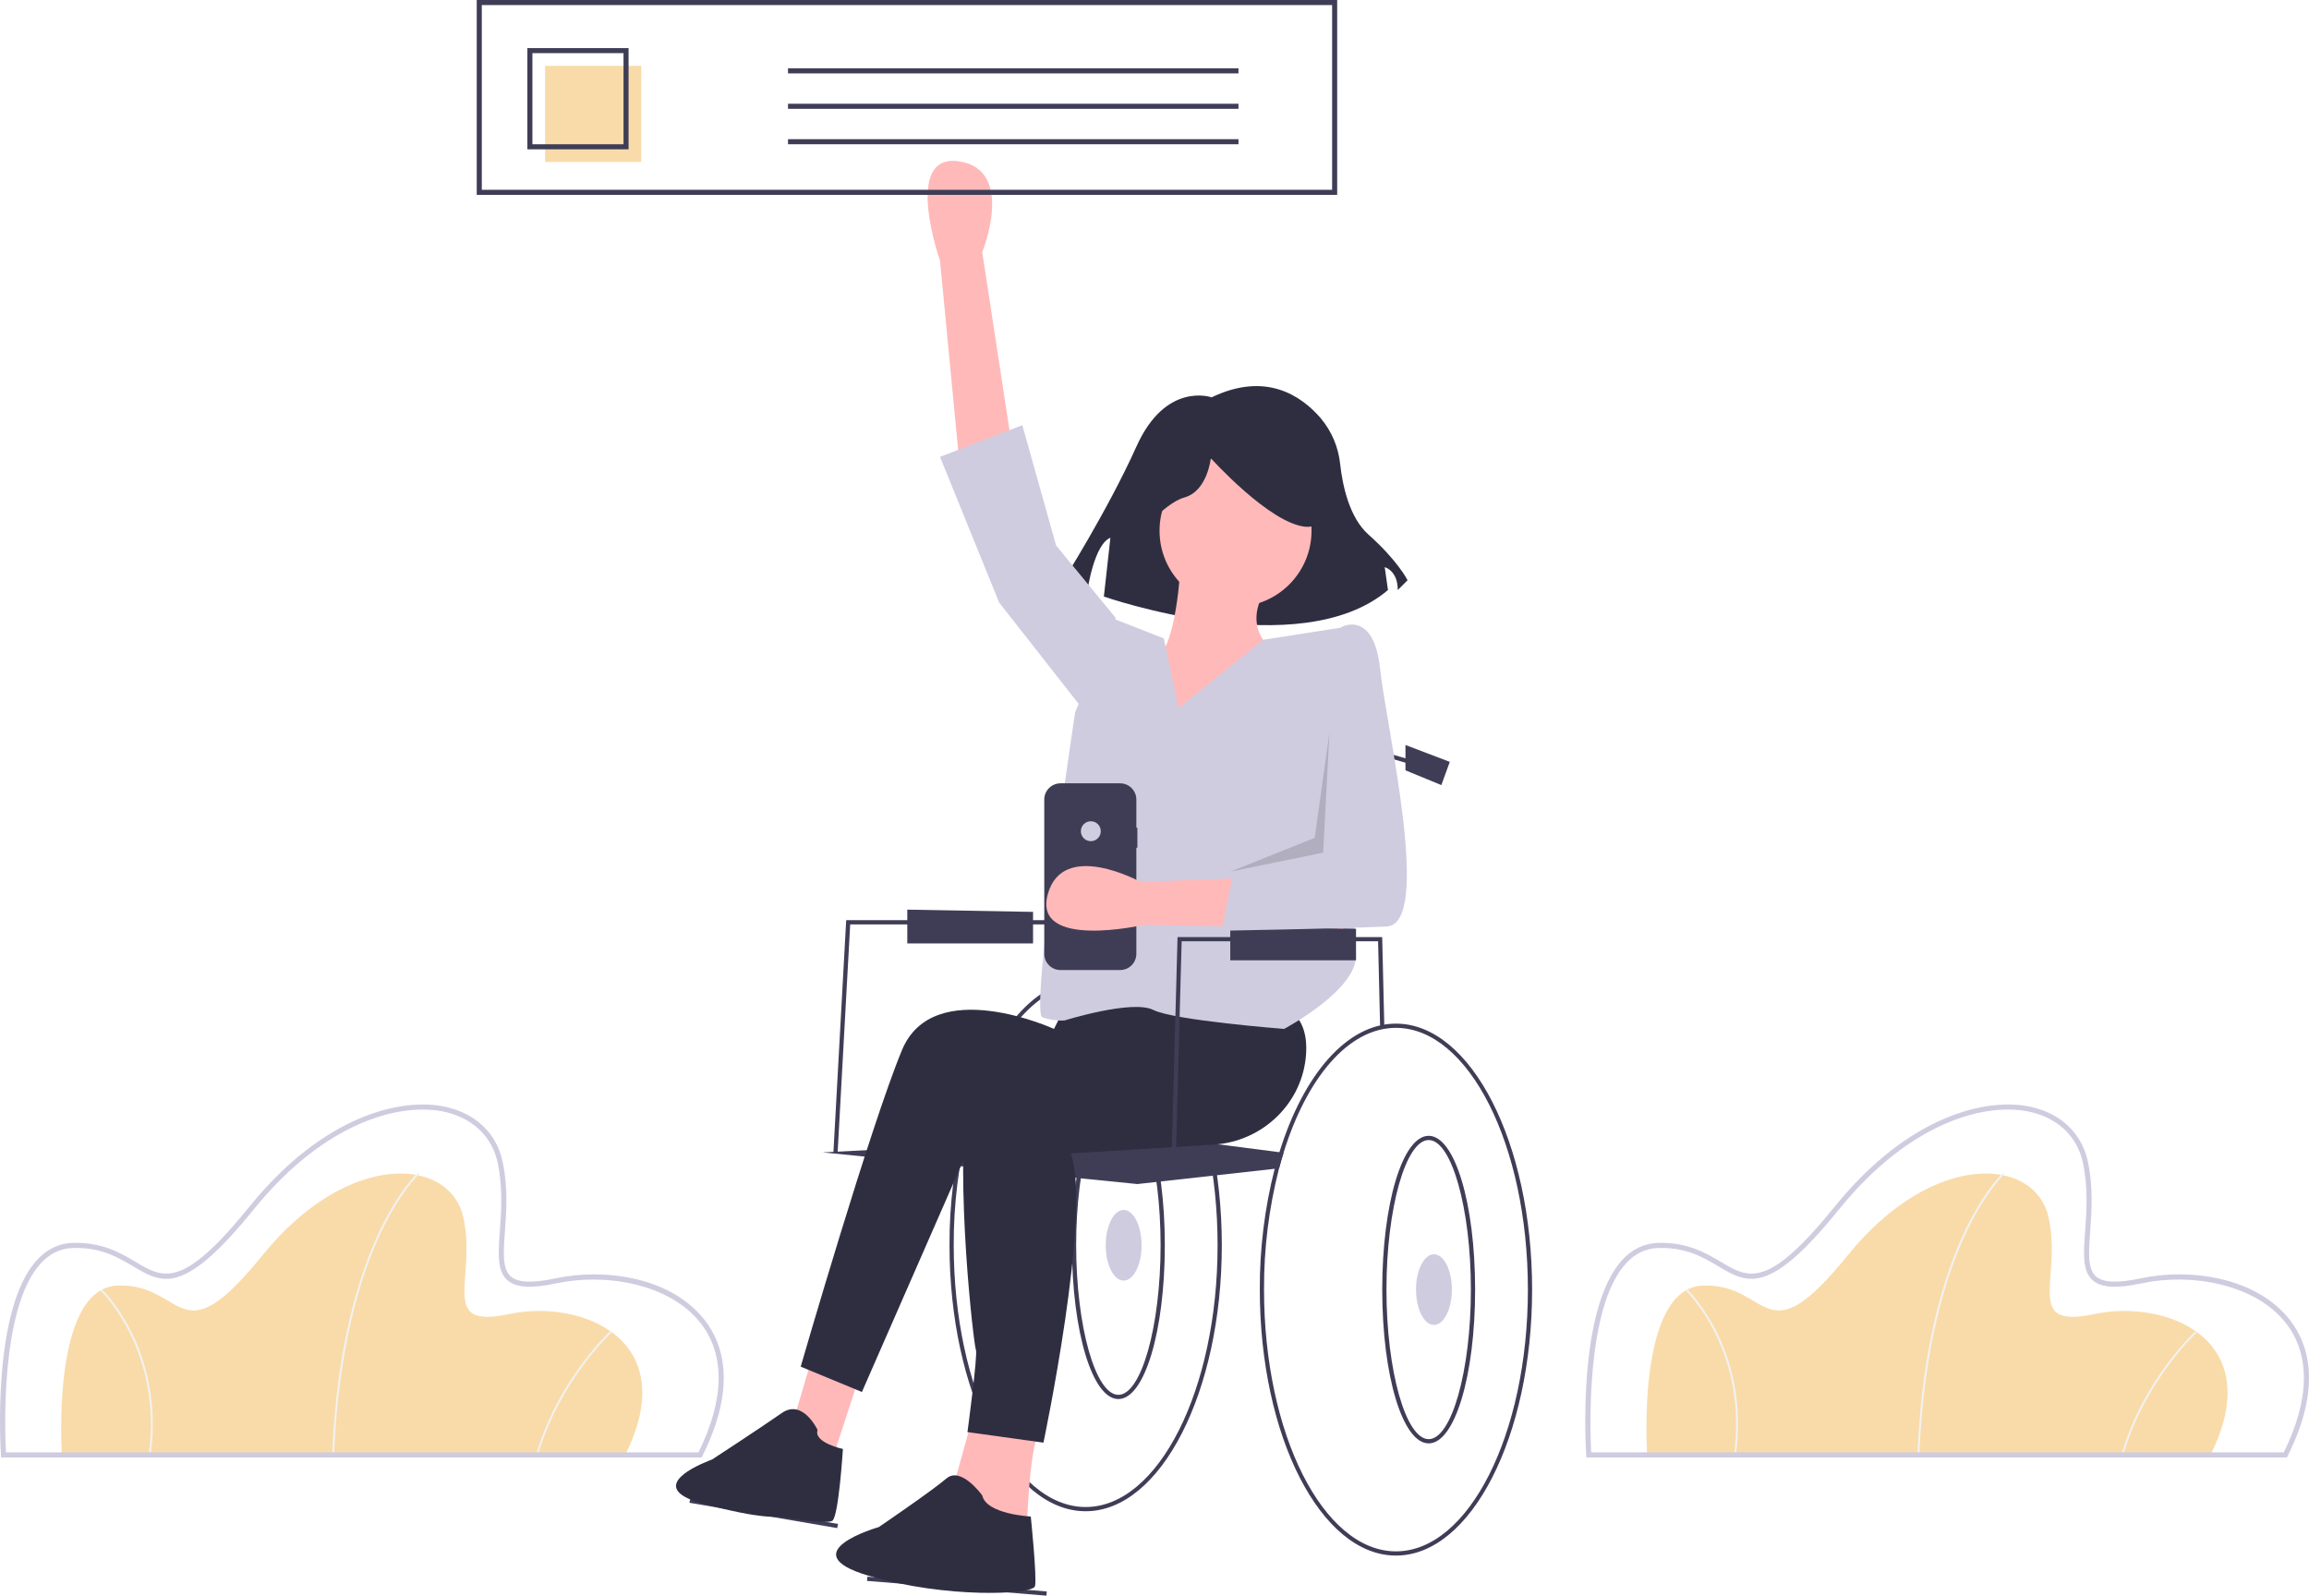
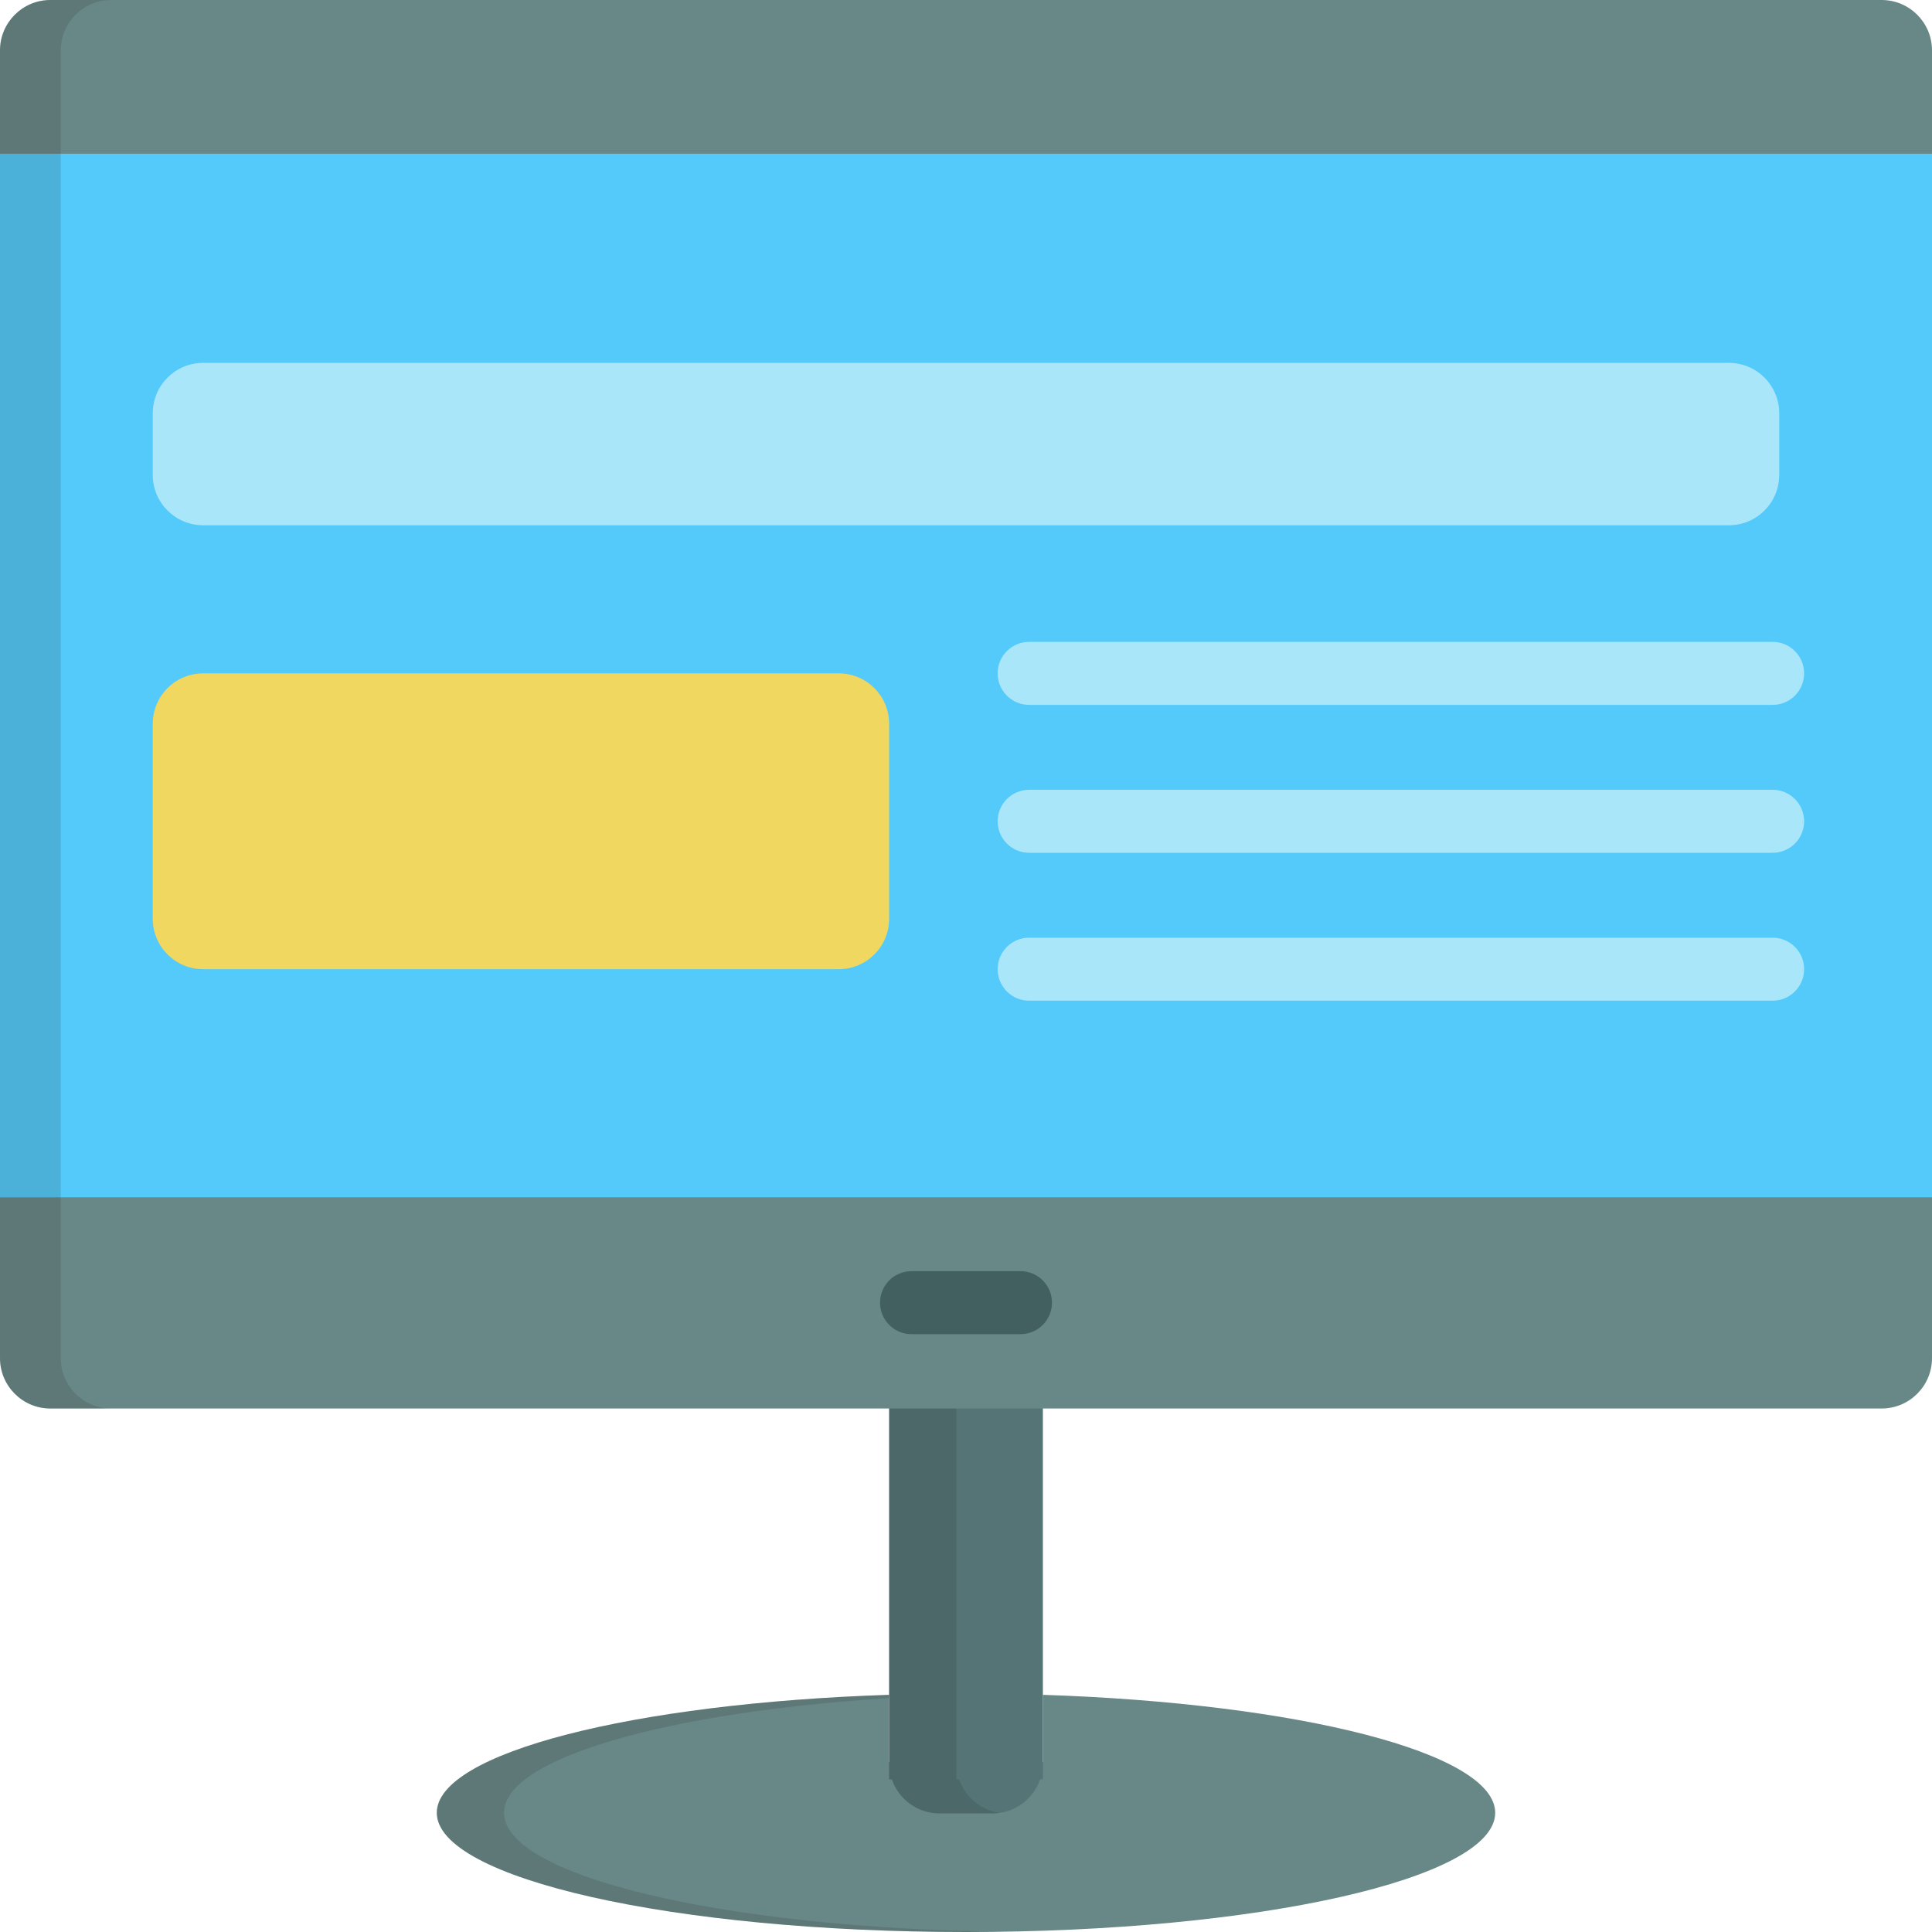
- <svg xmlns="http://www.w3.org/2000/svg" data-name="Layer 1" width="1093.864" height="755.923" viewBox="0 0 1093.864 755.923">
-   <path d="M349.259,761.267H82.392s-5.409-79.339,26.597-80.24,28.4,35.162,68.52-14.425,88.805-46.882,95.116-17.581-12.171,52.742,21.638,45.53S376.757,706.271,349.259,761.267Z" transform="translate(-53.06788 -72.03831)" fill="#f9dba9" />
-   <path d="M211.32,761.285l-.901-.036c2.101-52.236,13.041-85.798,21.848-104.755,9.563-20.583,18.778-28.916,18.87-28.998l.599.674c-.091.081-9.198,8.331-18.685,28.775C224.293,675.821,213.413,709.246,211.32,761.285Z" transform="translate(-53.06788 -72.03831)" fill="#f2f2f2" />
-   <path d="M307.906,761.393l-.865-.252c10.422-35.772,34.964-58.357,35.211-58.581l.606.667C342.613,703.45,318.254,725.875,307.906,761.393Z" transform="translate(-53.06788 -72.03831)" fill="#f2f2f2" />
-   <path d="M124.424,761.329l-.893-.124c3.536-25.501-2.851-45.287-8.832-57.394-6.476-13.109-13.865-20.269-13.939-20.34l.624-.651c.075.072,7.578,7.342,14.123,20.591C121.544,715.632,127.992,735.601,124.424,761.329Z" transform="translate(-53.06788 -72.03831)" fill="#f2f2f2" />
-   <path d="M385.478,762.473H53.608l-.077-1.124c-.191-2.797-4.424-68.764,16.95-92.301,4.778-5.262,10.534-8.024,17.107-8.209,13.933-.396,22.688,4.822,29.75,9.011,13.311,7.896,22.104,13.113,54.075-26.402,34.635-42.808,72.005-52.018,93.488-46.897,13.88,3.31,23.447,12.663,26.247,25.662,2.651,12.309,1.807,23.875,1.128,33.168-.726,9.943-1.3,17.797,2.784,21.357,3.409,2.97,10.214,3.24,21.413.85,22.78-4.86,54.565-.701,70.52,19.912,8.584,11.09,15.345,31.249-1.183,64.306ZM55.872,760.061H383.984c12.317-24.988,12.701-46.098,1.102-61.084-14.636-18.91-45.341-23.887-68.109-19.029-12.168,2.596-19.418,2.168-23.501-1.39-4.993-4.351-4.381-12.735-3.606-23.351.668-9.14,1.498-20.514-1.08-32.485-2.596-12.055-11.508-20.738-24.448-23.823-20.797-4.962-57.123,4.132-91.053,46.067-33.282,41.135-43.308,35.19-57.181,26.96-7.149-4.24-15.266-9.049-28.452-8.675-5.892.166-11.07,2.662-15.39,7.419C53.056,691.823,55.402,751.143,55.872,760.061Z" transform="translate(-53.06788 -72.03831)" fill="#cfcce0" />
-   <path d="M1100.259,761.267H833.392s-5.409-79.339,26.597-80.24,28.4,35.162,68.52-14.425,88.805-46.882,95.116-17.581-12.171,52.742,21.638,45.53S1127.757,706.271,1100.259,761.267Z" transform="translate(-53.06788 -72.03831)" fill="#f9dba9" />
-   <path d="M962.32,761.285l-.901-.036c2.101-52.236,13.041-85.798,21.848-104.755,9.563-20.583,18.778-28.916,18.87-28.998l.599.674c-.091.081-9.198,8.331-18.685,28.775C975.293,675.821,964.413,709.246,962.32,761.285Z" transform="translate(-53.06788 -72.03831)" fill="#f2f2f2" />
-   <path d="M1058.906,761.393l-.865-.252c10.422-35.772,34.964-58.357,35.211-58.581l.606.667C1093.613,703.45,1069.254,725.875,1058.906,761.393Z" transform="translate(-53.06788 -72.03831)" fill="#f2f2f2" />
-   <path d="M875.424,761.329l-.893-.124c3.536-25.501-2.851-45.287-8.832-57.394-6.476-13.109-13.865-20.269-13.939-20.34l.624-.651c.075.072,7.578,7.342,14.123,20.591C872.544,715.632,878.992,735.601,875.424,761.329Z" transform="translate(-53.06788 -72.03831)" fill="#f2f2f2" />
-   <path d="M1136.477,762.473H804.608l-.077-1.124c-.191-2.797-4.424-68.764,16.95-92.301,4.778-5.262,10.534-8.024,17.107-8.209,13.933-.396,22.688,4.822,29.75,9.011,13.311,7.896,22.104,13.113,54.075-26.402,34.635-42.808,72.005-52.018,93.488-46.897,13.88,3.31,23.447,12.663,26.247,25.662,2.651,12.309,1.807,23.875,1.128,33.168-.726,9.943-1.3,17.797,2.784,21.357,3.409,2.97,10.214,3.24,21.413.85,22.78-4.86,54.565-.701,70.52,19.912,8.584,11.09,15.345,31.249-1.183,64.306Zm-329.605-2.412h328.112c12.317-24.988,12.701-46.098,1.102-61.084-14.636-18.91-45.341-23.887-68.109-19.029-12.168,2.596-19.418,2.168-23.501-1.39-4.993-4.351-4.381-12.735-3.606-23.351.668-9.14,1.498-20.514-1.08-32.485-2.596-12.055-11.508-20.738-24.448-23.823-20.797-4.962-57.123,4.132-91.053,46.067-33.282,41.135-43.308,35.19-57.181,26.96-7.149-4.24-15.266-9.049-28.452-8.675-5.892.166-11.07,2.662-15.39,7.419C804.056,691.823,806.402,751.143,806.872,760.061Z" transform="translate(-53.06788 -72.03831)" fill="#cfcce0" />
-   <path d="M567.389,535.965c-23.39,0-43.9,24.43-55.21,60.91-.8,2.56-1.55,5.19-2.25,7.86a227.65,227.65,0,0,0-7.04,57.23c0,69.48,28.93,126,64.5,126s64.5-56.52,64.5-126S602.959,535.965,567.389,535.965Zm0,250c-34.46,0-62.5-55.63-62.5-124a226.358,226.358,0,0,1,7.13-57.46q.99-3.765,2.12-7.38c11.01-35.47,30.76-59.16,53.25-59.16,34.46,0,62.5,55.63,62.5,124S601.849,785.965,567.389,785.965Z" transform="translate(-53.06788 -72.03831)" fill="#3f3d56" />
-   <path d="M582.889,734.815c-12.337,0-22-32-22-72.851s9.663-72.851,22-72.851,22,32,22,72.851S595.226,734.815,582.889,734.815Zm0-143.701c-10.841,0-20,32.445-20,70.851s9.159,70.851,20,70.851,20-32.445,20-70.851S593.73,591.114,582.889,591.114Z" transform="translate(-53.06788 -72.03831)" fill="#3f3d56" />
-   <ellipse cx="532.321" cy="589.926" rx="8.5" ry="16.732" fill="#cfcce0" />
-   <polygon points="513.821 362.926 650.821 362.426 650.821 416.399 513.821 421.926 513.821 362.926" fill="#3f3d56" />
-   <polygon points="396.819 545.981 394.823 545.872 400.875 435.926 524.821 435.926 524.821 437.926 402.768 437.926 396.819 545.981" fill="#3f3d56" />
-   <polygon points="396.614 723.905 326.614 711.905 327.029 709.948 397.029 721.948 396.614 723.905" fill="#3f3d56" />
-   <rect x="505.389" y="780.821" width="2.001" height="85.288" transform="translate(-408.927 1188.521) rotate(-85.29215)" fill="#3f3d56" />
-   <path d="M661.139,618.125q-1.125,3.615-2.12,7.38l-2.09.23-65.04,7.23-149-15,155-8,61.29,7.91Z" transform="translate(-53.06788 -72.03831)" fill="#3f3d56" />
-   <path d="M627.068,260.274s-21.658-7.735-35.581,23.205-35.581,64.975-35.581,64.975l12.376,3.094s3.094-21.658,10.829-24.752l-3.094,27.846s92.821,32.487,134.591-3.094l-1.547-10.829s6.188,1.547,6.188,10.829l4.641-4.641s-4.641-9.282-18.564-21.658c-9.139-8.123-12.279-23.577-13.358-33.24a40.224,40.224,0,0,0-9.261-21.905C669.453,259.381,652.594,247.983,627.068,260.274Z" transform="translate(-53.06788 -72.03831)" fill="#2f2e41" />
-   <path d="M507.389,289.465l-9-94s-18-51,9-47,11,43,11,43l15,98Z" transform="translate(-53.06788 -72.03831)" fill="#ffb9b9" />
-   <polygon points="384.321 644.426 374.321 678.426 393.321 694.426 407.321 651.426 384.321 644.426" fill="#ffb9b9" />
-   <path d="M514.389,741.465l-10,36,35,22s1-41,6-49Z" transform="translate(-53.06788 -72.03831)" fill="#ffb9b9" />
-   <path d="M557.389,549.465l-5,10s-57-26-72,10-48,150-48,150l29,12,53-121,121-3,5-67Z" transform="translate(-53.06788 -72.03831)" fill="#2f2e41" />
-   <path d="M599.389,566.465s-82-17-88,24,3,119,4,121-4,39-4,39l36,5s23-109,13-137l67.66-4.185c23.356-1.445,42.436-19.894,43.779-43.256.514-8.943-1.724-17.059-9.439-21.559-24-14-68-14-68-14Z" transform="translate(-53.06788 -72.03831)" fill="#2f2e41" />
-   <path d="M440.389,749.465s-7-15-17-8-33,22-33,22-35.579,12.528-4,21c28.089,7.535,35,6,35,6s23,4,26,2,5-34,5-34S438.389,755.465,440.389,749.465Z" transform="translate(-53.06788 -72.03831)" fill="#2f2e41" />
-   <path d="M518.389,780.465s-10-14-17-8-32,23-32,23-42,12-5,23,78,9,79,5-2-33-2-33S520.389,789.465,518.389,780.465Z" transform="translate(-53.06788 -72.03831)" fill="#2f2e41" />
-   <circle cx="585.321" cy="251.426" r="36" fill="#ffb9b9" />
-   <path d="M612.389,339.465s-2,41-12,44-38,36-25,46,88,3,88,3l-7-52s-16-11-3-30Z" transform="translate(-53.06788 -72.03831)" fill="#ffb9b9" />
-   <path d="M611.389,407.465l-7-33-23-9-19,44s-21.5,142.5-15.5,144.5a27.042,27.042,0,0,0,10.5,1.5s32-10,42-5,62,9,62,9,36-19,34-36,0-112,0-112l-4.5-42.5-39.457,6.172Z" transform="translate(-53.06788 -72.03831)" fill="#cfcce0" />
-   <polygon points="529.321 298.426 528.321 292.426 500.321 258.426 484.321 201.426 445.321 216.426 473.321 285.426 513.321 336.426 529.321 298.426" fill="#cfcce0" />
-   <path d="M591.095,327.77s12.376-17.017,23.205-20.111,12.376-18.564,12.376-18.564,27.846,30.94,44.864,32.487,1.547-37.129,1.547-37.129l-30.94-7.735-29.393,3.094-23.205,15.47Z" transform="translate(-53.06788 -72.03831)" fill="#2f2e41" />
-   <polygon points="653.822 486.96 652.854 445.926 559.795 445.926 556.821 555.954 554.821 555.899 557.848 443.926 654.788 443.926 654.82 444.892 655.82 486.892 653.822 486.96" fill="#3f3d56" />
-   <polygon points="651.821 430.926 649.821 430.926 649.821 354.595 682.101 363.966 681.542 365.887 651.821 357.258 651.821 430.926" fill="#3f3d56" />
-   <path d="M714.389,556.965c-23.39,0-43.9,24.43-55.21,60.91-.8,2.56-1.55,5.19-2.25,7.86a227.65,227.65,0,0,0-7.04,57.23c0,69.48,28.93,126,64.5,126s64.5-56.52,64.5-126S749.959,556.965,714.389,556.965Zm0,250c-34.46,0-62.5-55.63-62.5-124a226.358,226.358,0,0,1,7.13-57.46q.99-3.765,2.12-7.38c11.01-35.47,30.76-59.16,53.25-59.16,34.46,0,62.5,55.63,62.5,124S748.849,806.965,714.389,806.965Z" transform="translate(-53.06788 -72.03831)" fill="#3f3d56" />
-   <path d="M729.889,755.815c-12.337,0-22-32-22-72.851s9.663-72.851,22-72.851,22,32,22,72.851S742.226,755.815,729.889,755.815Zm0-143.701c-10.841,0-20,32.445-20,70.851s9.159,70.851,20,70.851,20-32.445,20-70.851S740.73,612.114,729.889,612.114Z" transform="translate(-53.06788 -72.03831)" fill="#3f3d56" />
-   <ellipse cx="679.321" cy="610.926" rx="8.5" ry="16.732" fill="#cfcce0" />
-   <polygon points="665.821 352.926 686.821 360.926 682.821 371.926 665.821 364.926 665.821 352.926" fill="#3f3d56" />
-   <polygon points="582.821 438.926 582.821 454.926 642.402 454.926 642.402 439.989 582.821 438.926" fill="#3f3d56" />
-   <polygon points="429.821 430.926 429.821 446.926 489.402 446.926 489.402 431.989 429.821 430.926" fill="#3f3d56" />
-   <path d="M686.541,164.353H278.917v-92.315H686.541ZM281.314,161.956h402.829V74.436H281.314Z" transform="translate(-53.06788 -72.03831)" fill="#3f3d56" />
-   <rect x="258.219" y="31.171" width="45.558" height="45.558" fill="#f9dba9" />
-   <path d="M350.85,142.773H302.895V94.817h47.956Zm-45.558-2.398h43.16V97.215H305.292Z" transform="translate(-53.06788 -72.03831)" fill="#3f3d56" />
-   <rect x="373.313" y="32.37" width="213.403" height="2.398" fill="#3f3d56" />
-   <rect x="373.313" y="49.155" width="213.403" height="2.398" fill="#3f3d56" />
-   <rect x="373.313" y="65.939" width="213.403" height="2.398" fill="#3f3d56" />
-   <path d="M591.889,464.142h-.486v-13.316a7.707,7.707,0,0,0-7.707-7.707H555.484a7.707,7.707,0,0,0-7.707,7.707v73.053a7.707,7.707,0,0,0,7.707,7.707H583.696a7.707,7.707,0,0,0,7.707-7.707v-50.258h.486Z" transform="translate(-53.06788 -72.03831)" fill="#3f3d56" />
-   <circle cx="516.765" cy="393.774" r="4.721" fill="#d0cde1" />
-   <path d="M689.468,511.928l-94.413-1.776s-52.72,12.068-45.667-14.3,43.974-6.026,43.974-6.026l99.071-3.729Z" transform="translate(-53.06788 -72.03831)" fill="#ffb9b9" />
-   <path d="M679.889,375.965l9-7s15-8,18,20,25,121,3,122-78,2-78,2l6-31,46-3Z" transform="translate(-53.06788 -72.03831)" fill="#cfcce0" />
-   <polygon points="629.821 346.926 626.821 403.926 582.821 412.926 622.821 396.926 629.821 346.926" opacity="0.15" />
+ <svg xmlns="http://www.w3.org/2000/svg" height="800px" width="800px" version="1.1" id="Layer_1" viewBox="0 0 512 512" xml:space="preserve">
+   <path style="fill:#688787;" d="M276.373,449.145v17.813h-40.745v-17.813c-67.799,2.224-119.871,15.371-119.871,31.261  C115.757,497.855,178.546,512,256,512s140.243-14.145,140.243-31.594C396.243,464.516,344.171,451.369,276.373,449.145z" />
+   <g style="opacity:0.15;">
+     <path style="fill:#231F20;" d="M133.565,480.406c0-14.467,43.165-26.658,102.062-30.404v-0.857   c-67.798,2.224-119.87,15.371-119.87,31.261C115.757,497.855,178.546,512,256,512c2.992,0,5.959-0.024,8.904-0.066   C191.6,510.9,133.565,497.182,133.565,480.406z" />
+   </g>
+   <path style="fill:#547475;" d="M235.627,350.782v62.783v53.65v4.333h0.732c1.801,5.247,6.766,9.023,12.624,9.023h14.032  c5.858,0,10.823-3.777,12.624-9.023h0.732v-4.333v-53.65v-62.783H235.627z" />
+   <path style="opacity:0.15;fill:#231F20;enable-background:new    ;" d="M254.169,471.55h-0.732v-4.333v-53.65v-62.783h-17.809  v62.783v53.65v4.333h0.732c1.801,5.247,6.766,9.023,12.624,9.023h14.032c0.642,0,1.271-0.053,1.888-0.14  C259.887,479.719,255.773,476.221,254.169,471.55z" />
+   <path style="fill:#688787;" d="M498.643,0H13.357C5.979,0,0,5.98,0,13.357v346.557c0,7.377,5.979,13.357,13.357,13.357h48.87h27.267  h409.149c7.377,0,13.357-5.979,13.357-13.357V13.357C512,5.98,506.021,0,498.643,0z" />
+   <polygon style="fill:#53CAF9;" points="464.542,40.745 436.716,40.745 0,40.745 0,317.299 512,317.299 512,40.745 " />
+   <path style="fill:#426060;" d="M270.438,353.566h-28.876c-4.61,0-8.348-3.736-8.348-8.348c0-4.611,3.738-8.348,8.348-8.348h28.876  c4.61,0,8.348,3.736,8.348,8.348C278.786,349.83,275.048,353.566,270.438,353.566z" />
+   <path style="opacity:0.15;fill:#231F20;enable-background:new    ;" d="M16.096,359.914V13.357C16.096,5.98,22.076,0,29.452,0  H13.357C5.979,0,0,5.98,0,13.357v346.557c0,7.377,5.979,13.357,13.357,13.357h16.096C22.076,373.27,16.096,367.291,16.096,359.914z" />
+   <g>
+     <path style="fill:#AAE6F9;" d="M469.764,186.799h-197.03c-4.611,0-8.348-3.736-8.348-8.348s3.736-8.348,8.348-8.348h197.03   c4.61,0,8.348,3.736,8.348,8.348C478.112,183.062,474.374,186.799,469.764,186.799z" />
+     <path style="fill:#AAE6F9;" d="M469.764,225.997h-197.03c-4.611,0-8.348-3.736-8.348-8.348s3.736-8.348,8.348-8.348h197.03   c4.61,0,8.348,3.736,8.348,8.348C478.112,222.26,474.374,225.997,469.764,225.997z" />
+     <path style="fill:#AAE6F9;" d="M469.764,265.194h-197.03c-4.611,0-8.348-3.736-8.348-8.348c0-4.611,3.736-8.348,8.348-8.348h197.03   c4.61,0,8.348,3.736,8.348,8.348C478.112,261.456,474.374,265.194,469.764,265.194z" />
+     <path style="fill:#AAE6F9;" d="M471.519,125.846c0,7.377-5.979,13.357-13.357,13.357H53.837c-7.376,0-13.357-5.979-13.357-13.357   v-16.325c0-7.376,5.98-13.357,13.357-13.357h404.325c7.377,0,13.357,5.98,13.357,13.357V125.846z" />
+   </g>
+   <path style="fill:#EFD760;" d="M235.634,243.489c0,7.376-5.979,13.357-13.357,13.357H53.837c-7.376,0-13.357-5.98-13.357-13.357  v-51.682c0-7.377,5.98-13.357,13.357-13.357h168.44c7.377,0,13.357,5.979,13.357,13.357V243.489z" />
</svg>
